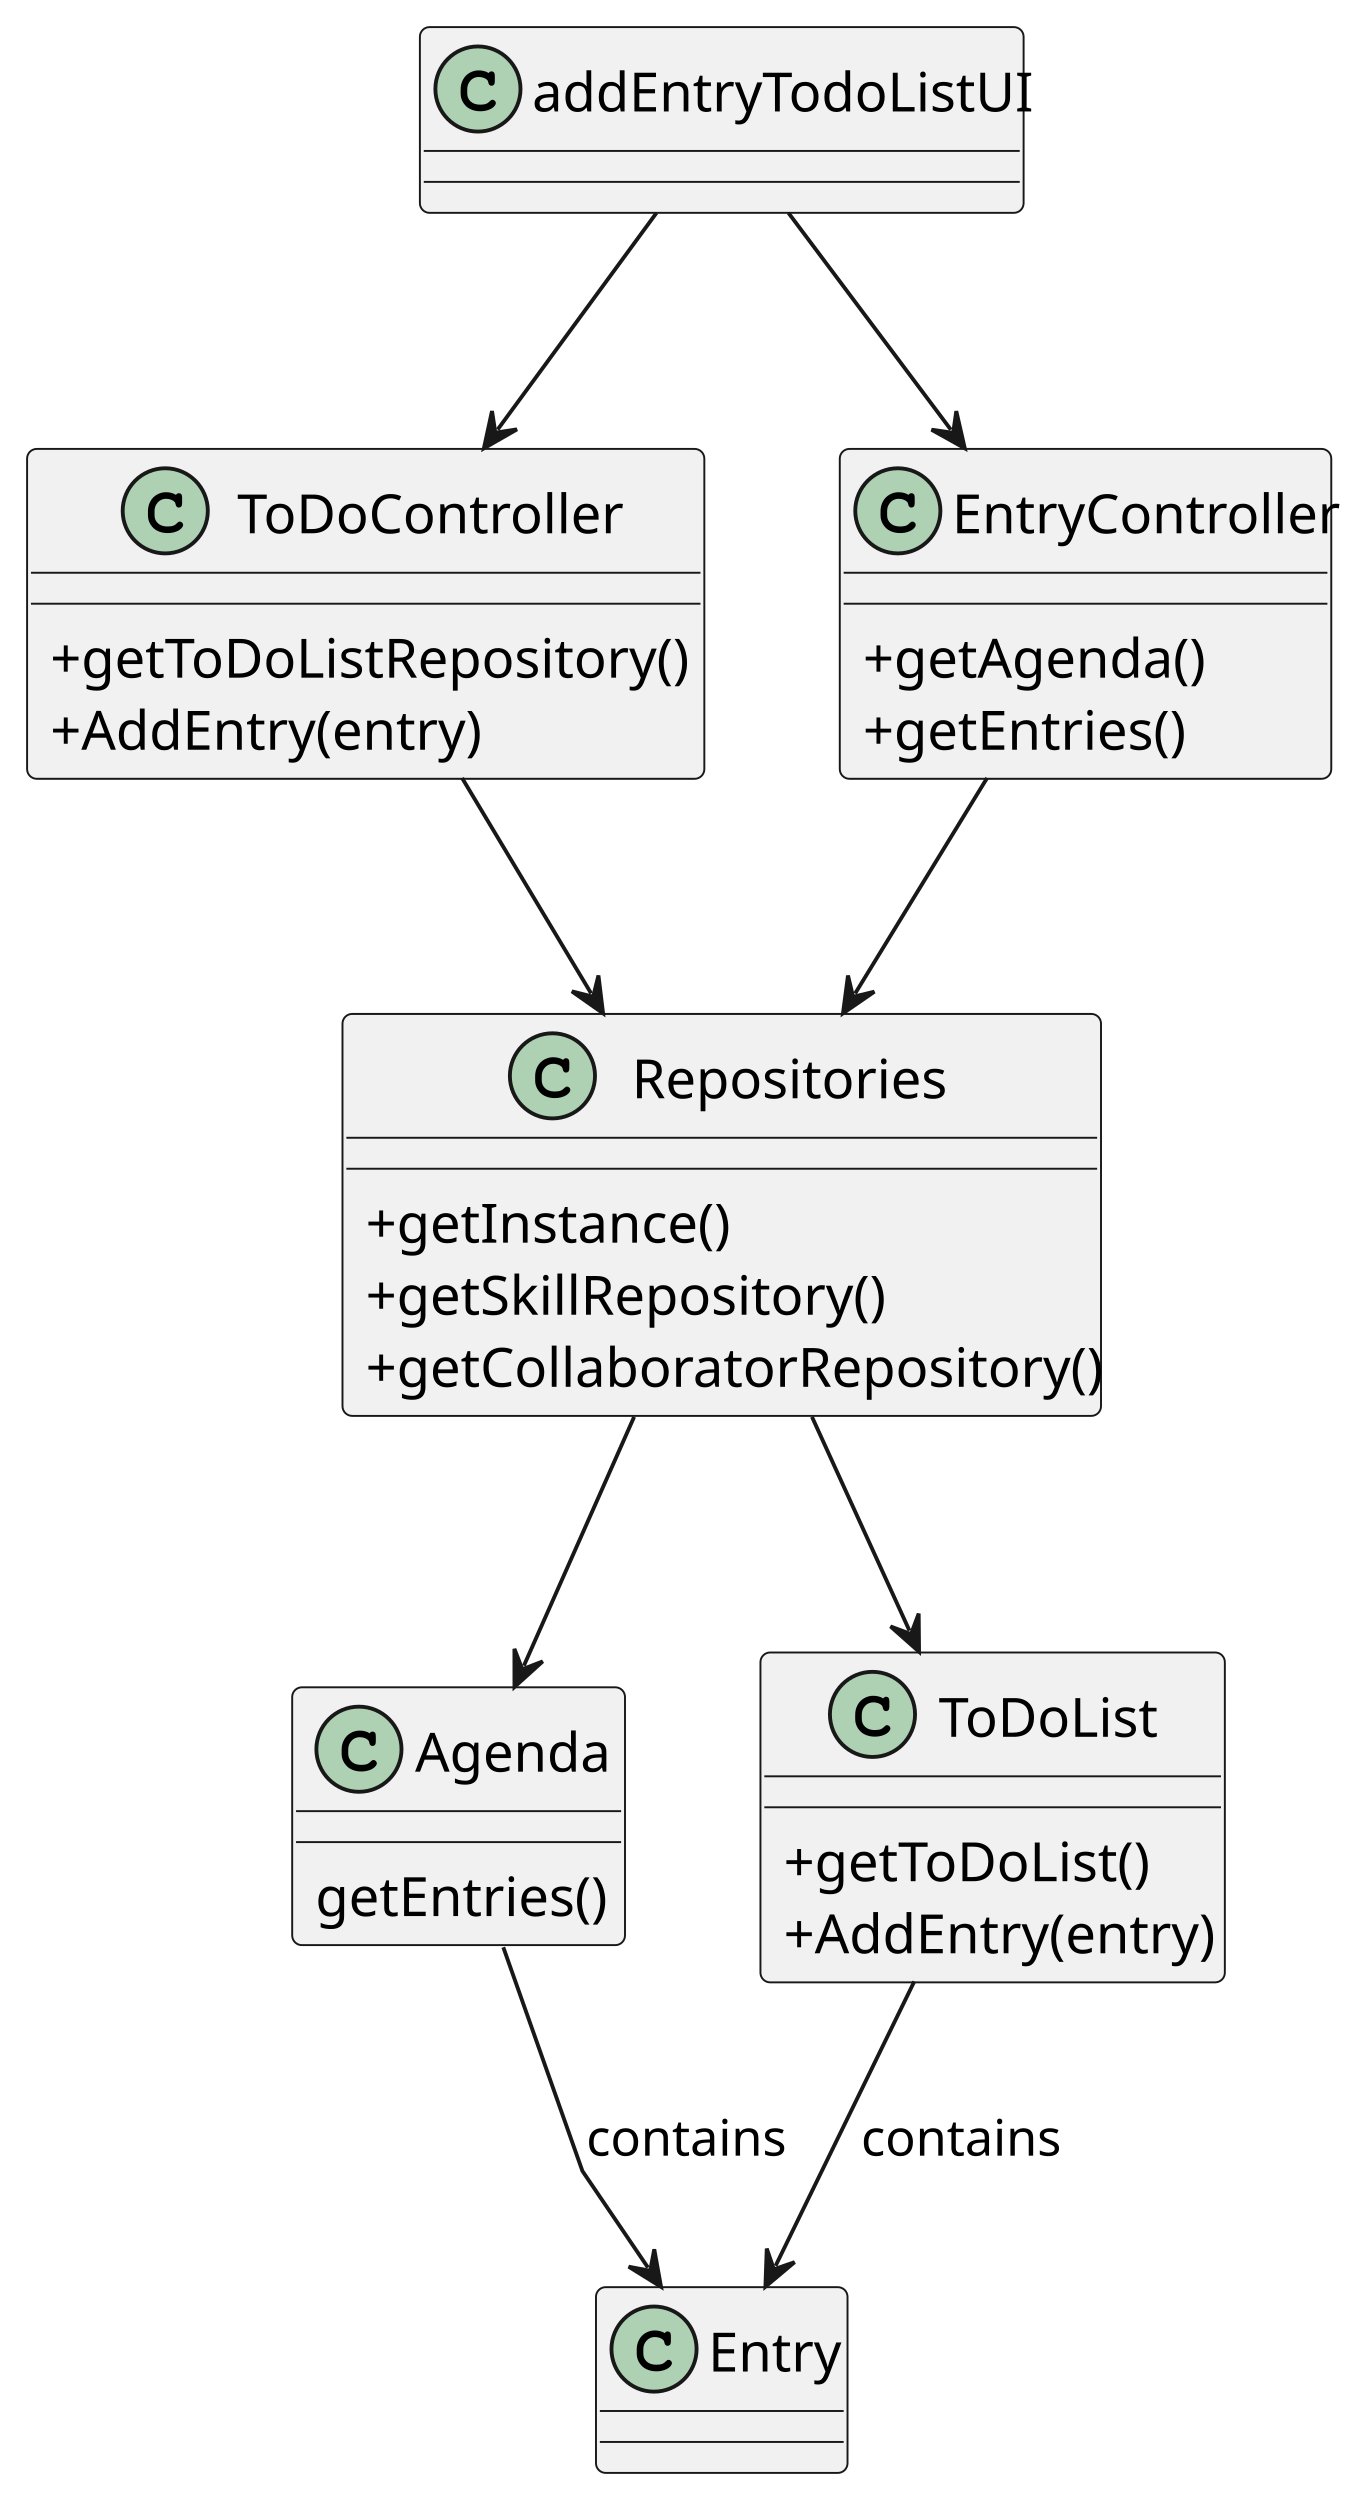
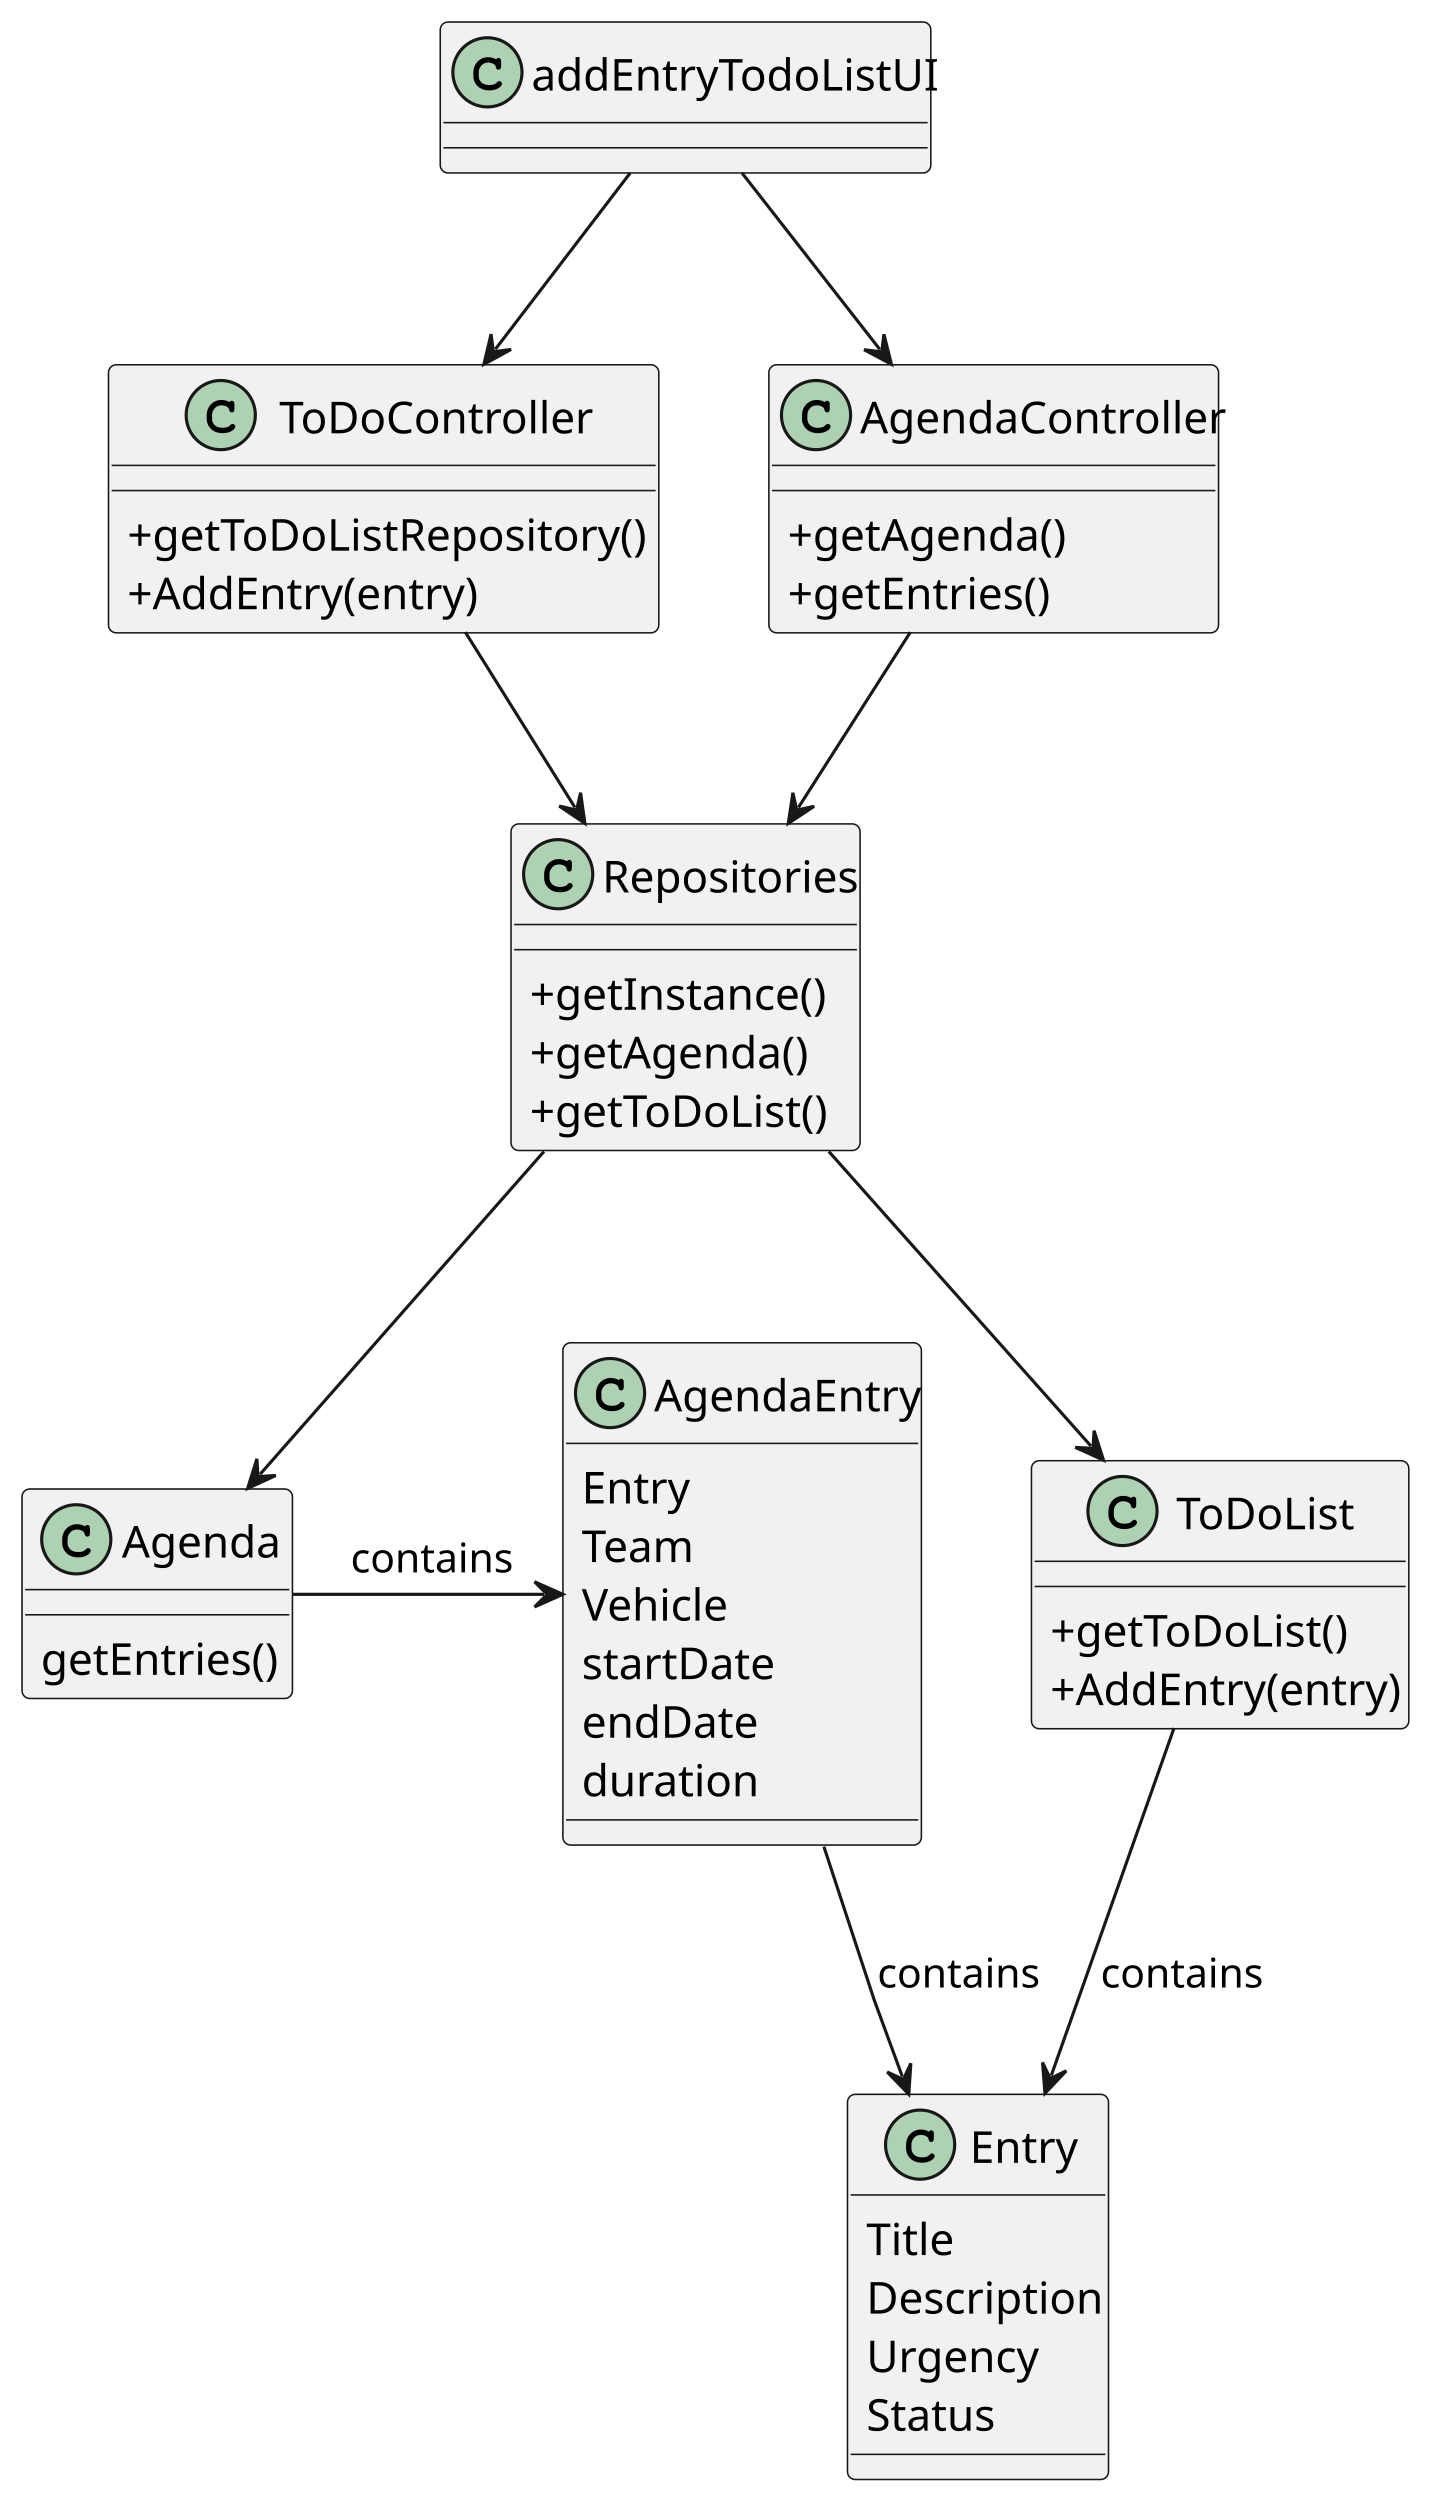
- <svg xmlns="http://www.w3.org/2000/svg" contentStyleType="text/css" height="646px" preserveAspectRatio="none" style="width:351px;height:646px;background:#FFFFFF;" version="1.1" viewBox="0 0 351 646" width="351px" zoomAndPan="magnify">
+ <svg xmlns="http://www.w3.org/2000/svg" contentStyleType="text/css" height="795px" preserveAspectRatio="none" style="width:455px;height:795px;background:#FFFFFF;" version="1.1" viewBox="0 0 455 795" width="455px" zoomAndPan="magnify">
  <defs />
  <g>
    <g id="elem_addEntryTodoListUI">
-       <rect codeLine="11" fill="#F1F1F1" height="48" id="addEntryTodoListUI" rx="2.5" ry="2.5" style="stroke:#181818;stroke-width:0.5;" width="156" x="108.5" y="7" />
-       <ellipse cx="123.5" cy="23" fill="#ADD1B2" rx="11" ry="11" style="stroke:#181818;stroke-width:1.0;" />
-       <path d="M126.266,18.875 Q126.422,18.656 126.609,18.547 Q126.797,18.438 127.016,18.438 Q127.391,18.438 127.625,18.703 Q127.859,18.953 127.859,19.562 L127.859,21.016 Q127.859,21.625 127.625,21.891 Q127.391,22.156 127.016,22.156 Q126.672,22.156 126.469,21.953 Q126.266,21.766 126.156,21.25 Q126.109,20.891 125.922,20.703 Q125.594,20.328 124.984,20.109 Q124.375,19.891 123.75,19.891 Q122.984,19.891 122.344,20.219 Q121.719,20.547 121.219,21.297 Q120.734,22.047 120.734,23.078 L120.734,24.172 Q120.734,25.406 121.625,26.234 Q122.516,27.047 124.109,27.047 Q125.047,27.047 125.703,26.797 Q126.094,26.641 126.516,26.203 Q126.781,25.938 126.922,25.859 Q127.078,25.781 127.281,25.781 Q127.609,25.781 127.859,26.047 Q128.125,26.297 128.125,26.641 Q128.125,26.984 127.781,27.391 Q127.281,27.969 126.484,28.297 Q125.406,28.75 124.109,28.75 Q122.594,28.75 121.391,28.125 Q120.406,27.625 119.719,26.562 Q119.031,25.484 119.031,24.203 L119.031,23.047 Q119.031,21.719 119.641,20.578 Q120.266,19.422 121.359,18.812 Q122.453,18.188 123.688,18.188 Q124.422,18.188 125.062,18.359 Q125.719,18.516 126.266,18.875 Z " fill="#000000" />
-       <text fill="#000000" font-family="sans-serif" font-size="14" lengthAdjust="spacing" textLength="124" x="137.5" y="28.797">addEntryTodoListUI</text>
-       <line style="stroke:#181818;stroke-width:0.5;" x1="109.5" x2="263.5" y1="39" y2="39" />
-       <line style="stroke:#181818;stroke-width:0.5;" x1="109.5" x2="263.5" y1="47" y2="47" />
+       <rect codeLine="11" fill="#F1F1F1" height="48" id="addEntryTodoListUI" rx="2.5" ry="2.5" style="stroke:#181818;stroke-width:0.5;" width="156" x="140" y="7" />
+       <ellipse cx="155" cy="23" fill="#ADD1B2" rx="11" ry="11" style="stroke:#181818;stroke-width:1.0;" />
+       <path d="M157.766,18.875 Q157.922,18.656 158.109,18.547 Q158.297,18.438 158.516,18.438 Q158.891,18.438 159.125,18.703 Q159.359,18.953 159.359,19.562 L159.359,21.016 Q159.359,21.625 159.125,21.891 Q158.891,22.156 158.516,22.156 Q158.172,22.156 157.969,21.953 Q157.766,21.766 157.656,21.25 Q157.609,20.891 157.422,20.703 Q157.094,20.328 156.484,20.109 Q155.875,19.891 155.25,19.891 Q154.484,19.891 153.844,20.219 Q153.219,20.547 152.719,21.297 Q152.234,22.047 152.234,23.078 L152.234,24.172 Q152.234,25.406 153.125,26.234 Q154.016,27.047 155.609,27.047 Q156.547,27.047 157.203,26.797 Q157.594,26.641 158.016,26.203 Q158.281,25.938 158.422,25.859 Q158.578,25.781 158.781,25.781 Q159.109,25.781 159.359,26.047 Q159.625,26.297 159.625,26.641 Q159.625,26.984 159.281,27.391 Q158.781,27.969 157.984,28.297 Q156.906,28.75 155.609,28.75 Q154.094,28.75 152.891,28.125 Q151.906,27.625 151.219,26.562 Q150.531,25.484 150.531,24.203 L150.531,23.047 Q150.531,21.719 151.141,20.578 Q151.766,19.422 152.859,18.812 Q153.953,18.188 155.188,18.188 Q155.922,18.188 156.562,18.359 Q157.219,18.516 157.766,18.875 Z " fill="#000000" />
+       <text fill="#000000" font-family="sans-serif" font-size="14" lengthAdjust="spacing" textLength="124" x="169" y="28.797">addEntryTodoListUI</text>
+       <line style="stroke:#181818;stroke-width:0.5;" x1="141" x2="295" y1="39" y2="39" />
+       <line style="stroke:#181818;stroke-width:0.5;" x1="141" x2="295" y1="47" y2="47" />
    </g>
    <g id="elem_Repositories">
-       <rect codeLine="16" fill="#F1F1F1" height="103.863" id="Repositories" rx="2.5" ry="2.5" style="stroke:#181818;stroke-width:0.5;" width="196" x="88.5" y="262" />
-       <ellipse cx="142.75" cy="278" fill="#ADD1B2" rx="11" ry="11" style="stroke:#181818;stroke-width:1.0;" />
-       <path d="M145.516,273.875 Q145.672,273.656 145.859,273.547 Q146.047,273.438 146.266,273.438 Q146.641,273.438 146.875,273.703 Q147.109,273.953 147.109,274.562 L147.109,276.016 Q147.109,276.625 146.875,276.891 Q146.641,277.156 146.266,277.156 Q145.922,277.156 145.719,276.953 Q145.516,276.766 145.406,276.25 Q145.359,275.891 145.172,275.703 Q144.844,275.328 144.234,275.109 Q143.625,274.891 143,274.891 Q142.234,274.891 141.594,275.219 Q140.969,275.547 140.469,276.297 Q139.984,277.047 139.984,278.078 L139.984,279.172 Q139.984,280.406 140.875,281.234 Q141.766,282.047 143.359,282.047 Q144.297,282.047 144.953,281.797 Q145.344,281.641 145.766,281.203 Q146.031,280.938 146.172,280.859 Q146.328,280.781 146.531,280.781 Q146.859,280.781 147.109,281.047 Q147.375,281.297 147.375,281.641 Q147.375,281.984 147.031,282.391 Q146.531,282.969 145.734,283.297 Q144.656,283.75 143.359,283.75 Q141.844,283.75 140.641,283.125 Q139.656,282.625 138.969,281.562 Q138.281,280.484 138.281,279.203 L138.281,278.047 Q138.281,276.719 138.891,275.578 Q139.516,274.422 140.609,273.812 Q141.703,273.188 142.938,273.188 Q143.672,273.188 144.312,273.359 Q144.969,273.516 145.516,273.875 Z " fill="#000000" />
-       <text fill="#000000" font-family="sans-serif" font-size="14" lengthAdjust="spacing" textLength="79" x="163.25" y="283.797">Repositories</text>
-       <line style="stroke:#181818;stroke-width:0.5;" x1="89.5" x2="283.5" y1="294" y2="294" />
-       <line style="stroke:#181818;stroke-width:0.5;" x1="89.5" x2="283.5" y1="302" y2="302" />
-       <text fill="#000000" font-family="sans-serif" font-size="14" lengthAdjust="spacing" textLength="91" x="94.5" y="321.107">+getInstance()</text>
-       <text fill="#000000" font-family="sans-serif" font-size="14" lengthAdjust="spacing" textLength="131" x="94.5" y="339.728">+getSkillRepository()</text>
-       <text fill="#000000" font-family="sans-serif" font-size="14" lengthAdjust="spacing" textLength="184" x="94.5" y="358.35">+getCollaboratorRepository()</text>
+       <rect codeLine="16" fill="#F1F1F1" height="103.863" id="Repositories" rx="2.5" ry="2.5" style="stroke:#181818;stroke-width:0.5;" width="111" x="162.5" y="262" />
+       <ellipse cx="177.5" cy="278" fill="#ADD1B2" rx="11" ry="11" style="stroke:#181818;stroke-width:1.0;" />
+       <path d="M180.266,273.875 Q180.422,273.656 180.609,273.547 Q180.797,273.438 181.016,273.438 Q181.391,273.438 181.625,273.703 Q181.859,273.953 181.859,274.562 L181.859,276.016 Q181.859,276.625 181.625,276.891 Q181.391,277.156 181.016,277.156 Q180.672,277.156 180.469,276.953 Q180.266,276.766 180.156,276.25 Q180.109,275.891 179.922,275.703 Q179.594,275.328 178.984,275.109 Q178.375,274.891 177.75,274.891 Q176.984,274.891 176.344,275.219 Q175.719,275.547 175.219,276.297 Q174.734,277.047 174.734,278.078 L174.734,279.172 Q174.734,280.406 175.625,281.234 Q176.516,282.047 178.109,282.047 Q179.047,282.047 179.703,281.797 Q180.094,281.641 180.516,281.203 Q180.781,280.938 180.922,280.859 Q181.078,280.781 181.281,280.781 Q181.609,280.781 181.859,281.047 Q182.125,281.297 182.125,281.641 Q182.125,281.984 181.781,282.391 Q181.281,282.969 180.484,283.297 Q179.406,283.75 178.109,283.75 Q176.594,283.75 175.391,283.125 Q174.406,282.625 173.719,281.562 Q173.031,280.484 173.031,279.203 L173.031,278.047 Q173.031,276.719 173.641,275.578 Q174.266,274.422 175.359,273.812 Q176.453,273.188 177.688,273.188 Q178.422,273.188 179.062,273.359 Q179.719,273.516 180.266,273.875 Z " fill="#000000" />
+       <text fill="#000000" font-family="sans-serif" font-size="14" lengthAdjust="spacing" textLength="79" x="191.5" y="283.797">Repositories</text>
+       <line style="stroke:#181818;stroke-width:0.5;" x1="163.5" x2="272.5" y1="294" y2="294" />
+       <line style="stroke:#181818;stroke-width:0.5;" x1="163.5" x2="272.5" y1="302" y2="302" />
+       <text fill="#000000" font-family="sans-serif" font-size="14" lengthAdjust="spacing" textLength="91" x="168.5" y="321.107">+getInstance()</text>
+       <text fill="#000000" font-family="sans-serif" font-size="14" lengthAdjust="spacing" textLength="87" x="168.5" y="339.728">+getAgenda()</text>
+       <text fill="#000000" font-family="sans-serif" font-size="14" lengthAdjust="spacing" textLength="95" x="168.5" y="358.35">+getToDoList()</text>
    </g>
    <g id="elem_ToDoController">
-       <rect codeLine="22" fill="#F1F1F1" height="85.242" id="ToDoController" rx="2.5" ry="2.5" style="stroke:#181818;stroke-width:0.5;" width="175" x="7" y="116" />
-       <ellipse cx="42.7" cy="132" fill="#ADD1B2" rx="11" ry="11" style="stroke:#181818;stroke-width:1.0;" />
-       <path d="M45.466,127.875 Q45.622,127.656 45.809,127.547 Q45.997,127.438 46.216,127.438 Q46.591,127.438 46.825,127.703 Q47.059,127.953 47.059,128.562 L47.059,130.016 Q47.059,130.625 46.825,130.891 Q46.591,131.156 46.216,131.156 Q45.872,131.156 45.669,130.953 Q45.466,130.766 45.356,130.25 Q45.309,129.891 45.122,129.703 Q44.794,129.328 44.184,129.109 Q43.575,128.891 42.95,128.891 Q42.184,128.891 41.544,129.219 Q40.919,129.547 40.419,130.297 Q39.934,131.047 39.934,132.078 L39.934,133.172 Q39.934,134.406 40.825,135.234 Q41.716,136.047 43.309,136.047 Q44.247,136.047 44.903,135.797 Q45.294,135.641 45.716,135.203 Q45.981,134.938 46.122,134.859 Q46.278,134.781 46.481,134.781 Q46.809,134.781 47.059,135.047 Q47.325,135.297 47.325,135.641 Q47.325,135.984 46.981,136.391 Q46.481,136.969 45.684,137.297 Q44.606,137.75 43.309,137.75 Q41.794,137.75 40.591,137.125 Q39.606,136.625 38.919,135.562 Q38.231,134.484 38.231,133.203 L38.231,132.047 Q38.231,130.719 38.841,129.578 Q39.466,128.422 40.559,127.812 Q41.653,127.188 42.888,127.188 Q43.622,127.188 44.263,127.359 Q44.919,127.516 45.466,127.875 Z " fill="#000000" />
-       <text fill="#000000" font-family="sans-serif" font-size="14" lengthAdjust="spacing" textLength="97" x="61.3" y="137.797">ToDoController</text>
-       <line style="stroke:#181818;stroke-width:0.5;" x1="8" x2="181" y1="148" y2="148" />
-       <line style="stroke:#181818;stroke-width:0.5;" x1="8" x2="181" y1="156" y2="156" />
-       <text fill="#000000" font-family="sans-serif" font-size="14" lengthAdjust="spacing" textLength="163" x="13" y="175.107">+getToDoListRepository()</text>
-       <text fill="#000000" font-family="sans-serif" font-size="14" lengthAdjust="spacing" textLength="108" x="13" y="193.728">+AddEntry(entry)</text>
+       <rect codeLine="22" fill="#F1F1F1" height="85.242" id="ToDoController" rx="2.5" ry="2.5" style="stroke:#181818;stroke-width:0.5;" width="175" x="34.5" y="116" />
+       <ellipse cx="70.2" cy="132" fill="#ADD1B2" rx="11" ry="11" style="stroke:#181818;stroke-width:1.0;" />
+       <path d="M72.966,127.875 Q73.122,127.656 73.309,127.547 Q73.497,127.438 73.716,127.438 Q74.091,127.438 74.325,127.703 Q74.559,127.953 74.559,128.562 L74.559,130.016 Q74.559,130.625 74.325,130.891 Q74.091,131.156 73.716,131.156 Q73.372,131.156 73.169,130.953 Q72.966,130.766 72.856,130.25 Q72.809,129.891 72.622,129.703 Q72.294,129.328 71.684,129.109 Q71.075,128.891 70.45,128.891 Q69.684,128.891 69.044,129.219 Q68.419,129.547 67.919,130.297 Q67.434,131.047 67.434,132.078 L67.434,133.172 Q67.434,134.406 68.325,135.234 Q69.216,136.047 70.809,136.047 Q71.747,136.047 72.403,135.797 Q72.794,135.641 73.216,135.203 Q73.481,134.938 73.622,134.859 Q73.778,134.781 73.981,134.781 Q74.309,134.781 74.559,135.047 Q74.825,135.297 74.825,135.641 Q74.825,135.984 74.481,136.391 Q73.981,136.969 73.184,137.297 Q72.106,137.75 70.809,137.75 Q69.294,137.75 68.091,137.125 Q67.106,136.625 66.419,135.562 Q65.731,134.484 65.731,133.203 L65.731,132.047 Q65.731,130.719 66.341,129.578 Q66.966,128.422 68.059,127.812 Q69.153,127.188 70.388,127.188 Q71.122,127.188 71.763,127.359 Q72.419,127.516 72.966,127.875 Z " fill="#000000" />
+       <text fill="#000000" font-family="sans-serif" font-size="14" lengthAdjust="spacing" textLength="97" x="88.8" y="137.797">ToDoController</text>
+       <line style="stroke:#181818;stroke-width:0.5;" x1="35.5" x2="208.5" y1="148" y2="148" />
+       <line style="stroke:#181818;stroke-width:0.5;" x1="35.5" x2="208.5" y1="156" y2="156" />
+       <text fill="#000000" font-family="sans-serif" font-size="14" lengthAdjust="spacing" textLength="163" x="40.5" y="175.107">+getToDoListRepository()</text>
+       <text fill="#000000" font-family="sans-serif" font-size="14" lengthAdjust="spacing" textLength="108" x="40.5" y="193.728">+AddEntry(entry)</text>
    </g>
-     <g id="elem_EntryController">
-       <rect codeLine="27" fill="#F1F1F1" height="85.242" id="EntryController" rx="2.5" ry="2.5" style="stroke:#181818;stroke-width:0.5;" width="127" x="217" y="116" />
-       <ellipse cx="232" cy="132" fill="#ADD1B2" rx="11" ry="11" style="stroke:#181818;stroke-width:1.0;" />
-       <path d="M234.766,127.875 Q234.922,127.656 235.109,127.547 Q235.297,127.438 235.516,127.438 Q235.891,127.438 236.125,127.703 Q236.359,127.953 236.359,128.562 L236.359,130.016 Q236.359,130.625 236.125,130.891 Q235.891,131.156 235.516,131.156 Q235.172,131.156 234.969,130.953 Q234.766,130.766 234.656,130.25 Q234.609,129.891 234.422,129.703 Q234.094,129.328 233.484,129.109 Q232.875,128.891 232.25,128.891 Q231.484,128.891 230.844,129.219 Q230.219,129.547 229.719,130.297 Q229.234,131.047 229.234,132.078 L229.234,133.172 Q229.234,134.406 230.125,135.234 Q231.016,136.047 232.609,136.047 Q233.547,136.047 234.203,135.797 Q234.594,135.641 235.016,135.203 Q235.281,134.938 235.422,134.859 Q235.578,134.781 235.781,134.781 Q236.109,134.781 236.359,135.047 Q236.625,135.297 236.625,135.641 Q236.625,135.984 236.281,136.391 Q235.781,136.969 234.984,137.297 Q233.906,137.75 232.609,137.75 Q231.094,137.75 229.891,137.125 Q228.906,136.625 228.219,135.562 Q227.531,134.484 227.531,133.203 L227.531,132.047 Q227.531,130.719 228.141,129.578 Q228.766,128.422 229.859,127.812 Q230.953,127.188 232.188,127.188 Q232.922,127.188 233.562,127.359 Q234.219,127.516 234.766,127.875 Z " fill="#000000" />
-       <text fill="#000000" font-family="sans-serif" font-size="14" lengthAdjust="spacing" textLength="95" x="246" y="137.797">EntryController</text>
-       <line style="stroke:#181818;stroke-width:0.5;" x1="218" x2="343" y1="148" y2="148" />
-       <line style="stroke:#181818;stroke-width:0.5;" x1="218" x2="343" y1="156" y2="156" />
-       <text fill="#000000" font-family="sans-serif" font-size="14" lengthAdjust="spacing" textLength="87" x="223" y="175.107">+getAgenda()</text>
-       <text fill="#000000" font-family="sans-serif" font-size="14" lengthAdjust="spacing" textLength="82" x="223" y="193.728">+getEntries()</text>
+     <g id="elem_AgendaController">
+       <rect codeLine="27" fill="#F1F1F1" height="85.242" id="AgendaController" rx="2.5" ry="2.5" style="stroke:#181818;stroke-width:0.5;" width="143" x="244.5" y="116" />
+       <ellipse cx="259.5" cy="132" fill="#ADD1B2" rx="11" ry="11" style="stroke:#181818;stroke-width:1.0;" />
+       <path d="M262.266,127.875 Q262.422,127.656 262.609,127.547 Q262.797,127.438 263.016,127.438 Q263.391,127.438 263.625,127.703 Q263.859,127.953 263.859,128.562 L263.859,130.016 Q263.859,130.625 263.625,130.891 Q263.391,131.156 263.016,131.156 Q262.672,131.156 262.469,130.953 Q262.266,130.766 262.156,130.25 Q262.109,129.891 261.922,129.703 Q261.594,129.328 260.984,129.109 Q260.375,128.891 259.75,128.891 Q258.984,128.891 258.344,129.219 Q257.719,129.547 257.219,130.297 Q256.734,131.047 256.734,132.078 L256.734,133.172 Q256.734,134.406 257.625,135.234 Q258.516,136.047 260.109,136.047 Q261.047,136.047 261.703,135.797 Q262.094,135.641 262.516,135.203 Q262.781,134.938 262.922,134.859 Q263.078,134.781 263.281,134.781 Q263.609,134.781 263.859,135.047 Q264.125,135.297 264.125,135.641 Q264.125,135.984 263.781,136.391 Q263.281,136.969 262.484,137.297 Q261.406,137.75 260.109,137.75 Q258.594,137.75 257.391,137.125 Q256.406,136.625 255.719,135.562 Q255.031,134.484 255.031,133.203 L255.031,132.047 Q255.031,130.719 255.641,129.578 Q256.266,128.422 257.359,127.812 Q258.453,127.188 259.688,127.188 Q260.422,127.188 261.062,127.359 Q261.719,127.516 262.266,127.875 Z " fill="#000000" />
+       <text fill="#000000" font-family="sans-serif" font-size="14" lengthAdjust="spacing" textLength="111" x="273.5" y="137.797">AgendaController</text>
+       <line style="stroke:#181818;stroke-width:0.5;" x1="245.5" x2="386.5" y1="148" y2="148" />
+       <line style="stroke:#181818;stroke-width:0.5;" x1="245.5" x2="386.5" y1="156" y2="156" />
+       <text fill="#000000" font-family="sans-serif" font-size="14" lengthAdjust="spacing" textLength="87" x="250.5" y="175.107">+getAgenda()</text>
+       <text fill="#000000" font-family="sans-serif" font-size="14" lengthAdjust="spacing" textLength="82" x="250.5" y="193.728">+getEntries()</text>
    </g>
    <g id="elem_Agenda">
-       <rect codeLine="32" fill="#F1F1F1" height="66.621" id="Agenda" rx="2.5" ry="2.5" style="stroke:#181818;stroke-width:0.5;" width="86" x="75.5" y="436" />
-       <ellipse cx="92.75" cy="452" fill="#ADD1B2" rx="11" ry="11" style="stroke:#181818;stroke-width:1.0;" />
-       <path d="M95.516,447.875 Q95.672,447.656 95.859,447.547 Q96.047,447.438 96.266,447.438 Q96.641,447.438 96.875,447.703 Q97.109,447.953 97.109,448.562 L97.109,450.016 Q97.109,450.625 96.875,450.891 Q96.641,451.156 96.266,451.156 Q95.922,451.156 95.719,450.953 Q95.516,450.766 95.406,450.25 Q95.359,449.891 95.172,449.703 Q94.844,449.328 94.234,449.109 Q93.625,448.891 93,448.891 Q92.234,448.891 91.594,449.219 Q90.969,449.547 90.469,450.297 Q89.984,451.047 89.984,452.078 L89.984,453.172 Q89.984,454.406 90.875,455.234 Q91.766,456.047 93.359,456.047 Q94.297,456.047 94.953,455.797 Q95.344,455.641 95.766,455.203 Q96.031,454.938 96.172,454.859 Q96.328,454.781 96.531,454.781 Q96.859,454.781 97.109,455.047 Q97.375,455.297 97.375,455.641 Q97.375,455.984 97.031,456.391 Q96.531,456.969 95.734,457.297 Q94.656,457.75 93.359,457.75 Q91.844,457.75 90.641,457.125 Q89.656,456.625 88.969,455.562 Q88.281,454.484 88.281,453.203 L88.281,452.047 Q88.281,450.719 88.891,449.578 Q89.516,448.422 90.609,447.812 Q91.703,447.188 92.938,447.188 Q93.672,447.188 94.312,447.359 Q94.969,447.516 95.516,447.875 Z " fill="#000000" />
-       <text fill="#000000" font-family="sans-serif" font-size="14" lengthAdjust="spacing" textLength="49" x="107.25" y="457.797">Agenda</text>
-       <line style="stroke:#181818;stroke-width:0.5;" x1="76.5" x2="160.5" y1="468" y2="468" />
-       <line style="stroke:#181818;stroke-width:0.5;" x1="76.5" x2="160.5" y1="476" y2="476" />
-       <text fill="#000000" font-family="sans-serif" font-size="14" lengthAdjust="spacing" textLength="74" x="81.5" y="495.107">getEntries()</text>
+       <rect codeLine="32" fill="#F1F1F1" height="66.621" id="Agenda" rx="2.5" ry="2.5" style="stroke:#181818;stroke-width:0.5;" width="86" x="7" y="473.5" />
+       <ellipse cx="24.25" cy="489.5" fill="#ADD1B2" rx="11" ry="11" style="stroke:#181818;stroke-width:1.0;" />
+       <path d="M27.016,485.375 Q27.172,485.156 27.359,485.047 Q27.547,484.938 27.766,484.938 Q28.141,484.938 28.375,485.203 Q28.609,485.453 28.609,486.062 L28.609,487.516 Q28.609,488.125 28.375,488.391 Q28.141,488.656 27.766,488.656 Q27.422,488.656 27.219,488.453 Q27.016,488.266 26.906,487.75 Q26.859,487.391 26.672,487.203 Q26.344,486.828 25.734,486.609 Q25.125,486.391 24.5,486.391 Q23.734,486.391 23.094,486.719 Q22.469,487.047 21.969,487.797 Q21.484,488.547 21.484,489.578 L21.484,490.672 Q21.484,491.906 22.375,492.734 Q23.266,493.547 24.859,493.547 Q25.797,493.547 26.453,493.297 Q26.844,493.141 27.266,492.703 Q27.531,492.438 27.672,492.359 Q27.828,492.281 28.031,492.281 Q28.359,492.281 28.609,492.547 Q28.875,492.797 28.875,493.141 Q28.875,493.484 28.531,493.891 Q28.031,494.469 27.234,494.797 Q26.156,495.25 24.859,495.25 Q23.344,495.25 22.141,494.625 Q21.156,494.125 20.469,493.062 Q19.781,491.984 19.781,490.703 L19.781,489.547 Q19.781,488.219 20.391,487.078 Q21.016,485.922 22.109,485.312 Q23.203,484.688 24.438,484.688 Q25.172,484.688 25.812,484.859 Q26.469,485.016 27.016,485.375 Z " fill="#000000" />
+       <text fill="#000000" font-family="sans-serif" font-size="14" lengthAdjust="spacing" textLength="49" x="38.75" y="495.297">Agenda</text>
+       <line style="stroke:#181818;stroke-width:0.5;" x1="8" x2="92" y1="505.5" y2="505.5" />
+       <line style="stroke:#181818;stroke-width:0.5;" x1="8" x2="92" y1="513.5" y2="513.5" />
+       <text fill="#000000" font-family="sans-serif" font-size="14" lengthAdjust="spacing" textLength="74" x="13" y="532.607">getEntries()</text>
    </g>
    <g id="elem_ToDoList">
-       <rect codeLine="36" fill="#F1F1F1" height="85.242" id="ToDoList" rx="2.5" ry="2.5" style="stroke:#181818;stroke-width:0.5;" width="120" x="196.5" y="427" />
-       <ellipse cx="225.45" cy="443" fill="#ADD1B2" rx="11" ry="11" style="stroke:#181818;stroke-width:1.0;" />
-       <path d="M228.216,438.875 Q228.372,438.656 228.559,438.547 Q228.747,438.438 228.966,438.438 Q229.341,438.438 229.575,438.703 Q229.809,438.953 229.809,439.562 L229.809,441.016 Q229.809,441.625 229.575,441.891 Q229.341,442.156 228.966,442.156 Q228.622,442.156 228.419,441.953 Q228.216,441.766 228.106,441.25 Q228.059,440.891 227.872,440.703 Q227.544,440.328 226.934,440.109 Q226.325,439.891 225.7,439.891 Q224.934,439.891 224.294,440.219 Q223.669,440.547 223.169,441.297 Q222.684,442.047 222.684,443.078 L222.684,444.172 Q222.684,445.406 223.575,446.234 Q224.466,447.047 226.059,447.047 Q226.997,447.047 227.653,446.797 Q228.044,446.641 228.466,446.203 Q228.731,445.938 228.872,445.859 Q229.028,445.781 229.231,445.781 Q229.559,445.781 229.809,446.047 Q230.075,446.297 230.075,446.641 Q230.075,446.984 229.731,447.391 Q229.231,447.969 228.434,448.297 Q227.356,448.75 226.059,448.75 Q224.544,448.75 223.341,448.125 Q222.356,447.625 221.669,446.562 Q220.981,445.484 220.981,444.203 L220.981,443.047 Q220.981,441.719 221.591,440.578 Q222.216,439.422 223.309,438.812 Q224.403,438.188 225.637,438.188 Q226.372,438.188 227.012,438.359 Q227.669,438.516 228.216,438.875 Z " fill="#000000" />
-       <text fill="#000000" font-family="sans-serif" font-size="14" lengthAdjust="spacing" textLength="57" x="242.55" y="448.797">ToDoList</text>
-       <line style="stroke:#181818;stroke-width:0.5;" x1="197.5" x2="315.5" y1="459" y2="459" />
-       <line style="stroke:#181818;stroke-width:0.5;" x1="197.5" x2="315.5" y1="467" y2="467" />
-       <text fill="#000000" font-family="sans-serif" font-size="14" lengthAdjust="spacing" textLength="95" x="202.5" y="486.107">+getToDoList()</text>
-       <text fill="#000000" font-family="sans-serif" font-size="14" lengthAdjust="spacing" textLength="108" x="202.5" y="504.728">+AddEntry(entry)</text>
+       <rect codeLine="36" fill="#F1F1F1" height="85.242" id="ToDoList" rx="2.5" ry="2.5" style="stroke:#181818;stroke-width:0.5;" width="120" x="328" y="464.5" />
+       <ellipse cx="356.95" cy="480.5" fill="#ADD1B2" rx="11" ry="11" style="stroke:#181818;stroke-width:1.0;" />
+       <path d="M359.716,476.375 Q359.872,476.156 360.059,476.047 Q360.247,475.938 360.466,475.938 Q360.841,475.938 361.075,476.203 Q361.309,476.453 361.309,477.062 L361.309,478.516 Q361.309,479.125 361.075,479.391 Q360.841,479.656 360.466,479.656 Q360.122,479.656 359.919,479.453 Q359.716,479.266 359.606,478.75 Q359.559,478.391 359.372,478.203 Q359.044,477.828 358.434,477.609 Q357.825,477.391 357.2,477.391 Q356.434,477.391 355.794,477.719 Q355.169,478.047 354.669,478.797 Q354.184,479.547 354.184,480.578 L354.184,481.672 Q354.184,482.906 355.075,483.734 Q355.966,484.547 357.559,484.547 Q358.497,484.547 359.153,484.297 Q359.544,484.141 359.966,483.703 Q360.231,483.438 360.372,483.359 Q360.528,483.281 360.731,483.281 Q361.059,483.281 361.309,483.547 Q361.575,483.797 361.575,484.141 Q361.575,484.484 361.231,484.891 Q360.731,485.469 359.934,485.797 Q358.856,486.25 357.559,486.25 Q356.044,486.25 354.841,485.625 Q353.856,485.125 353.169,484.062 Q352.481,482.984 352.481,481.703 L352.481,480.547 Q352.481,479.219 353.091,478.078 Q353.716,476.922 354.809,476.312 Q355.903,475.688 357.137,475.688 Q357.872,475.688 358.512,475.859 Q359.169,476.016 359.716,476.375 Z " fill="#000000" />
+       <text fill="#000000" font-family="sans-serif" font-size="14" lengthAdjust="spacing" textLength="57" x="374.05" y="486.297">ToDoList</text>
+       <line style="stroke:#181818;stroke-width:0.5;" x1="329" x2="447" y1="496.5" y2="496.5" />
+       <line style="stroke:#181818;stroke-width:0.5;" x1="329" x2="447" y1="504.5" y2="504.5" />
+       <text fill="#000000" font-family="sans-serif" font-size="14" lengthAdjust="spacing" textLength="95" x="334" y="523.607">+getToDoList()</text>
+       <text fill="#000000" font-family="sans-serif" font-size="14" lengthAdjust="spacing" textLength="108" x="334" y="542.229">+AddEntry(entry)</text>
    </g>
    <g id="elem_Entry">
-       <rect codeLine="41" fill="#F1F1F1" height="48" id="Entry" rx="2.5" ry="2.5" style="stroke:#181818;stroke-width:0.5;" width="65" x="154" y="591" />
-       <ellipse cx="169" cy="607" fill="#ADD1B2" rx="11" ry="11" style="stroke:#181818;stroke-width:1.0;" />
-       <path d="M171.766,602.875 Q171.922,602.656 172.109,602.547 Q172.297,602.438 172.516,602.438 Q172.891,602.438 173.125,602.703 Q173.359,602.953 173.359,603.562 L173.359,605.016 Q173.359,605.625 173.125,605.891 Q172.891,606.156 172.516,606.156 Q172.172,606.156 171.969,605.953 Q171.766,605.766 171.656,605.25 Q171.609,604.891 171.422,604.703 Q171.094,604.328 170.484,604.109 Q169.875,603.891 169.25,603.891 Q168.484,603.891 167.844,604.219 Q167.219,604.547 166.719,605.297 Q166.234,606.047 166.234,607.078 L166.234,608.172 Q166.234,609.406 167.125,610.234 Q168.016,611.047 169.609,611.047 Q170.547,611.047 171.203,610.797 Q171.594,610.641 172.016,610.203 Q172.281,609.938 172.422,609.859 Q172.578,609.781 172.781,609.781 Q173.109,609.781 173.359,610.047 Q173.625,610.297 173.625,610.641 Q173.625,610.984 173.281,611.391 Q172.781,611.969 171.984,612.297 Q170.906,612.75 169.609,612.75 Q168.094,612.75 166.891,612.125 Q165.906,611.625 165.219,610.562 Q164.531,609.484 164.531,608.203 L164.531,607.047 Q164.531,605.719 165.141,604.578 Q165.766,603.422 166.859,602.812 Q167.953,602.188 169.188,602.188 Q169.922,602.188 170.562,602.359 Q171.219,602.516 171.766,602.875 Z " fill="#000000" />
-       <text fill="#000000" font-family="sans-serif" font-size="14" lengthAdjust="spacing" textLength="33" x="183" y="612.797">Entry</text>
-       <line style="stroke:#181818;stroke-width:0.5;" x1="155" x2="218" y1="623" y2="623" />
-       <line style="stroke:#181818;stroke-width:0.5;" x1="155" x2="218" y1="631" y2="631" />
+       <rect codeLine="41" fill="#F1F1F1" height="122.484" id="Entry" rx="2.5" ry="2.5" style="stroke:#181818;stroke-width:0.5;" width="83" x="269.5" y="666" />
+       <ellipse cx="292.6" cy="682" fill="#ADD1B2" rx="11" ry="11" style="stroke:#181818;stroke-width:1.0;" />
+       <path d="M295.366,677.875 Q295.522,677.656 295.709,677.547 Q295.897,677.438 296.116,677.438 Q296.491,677.438 296.725,677.703 Q296.959,677.953 296.959,678.562 L296.959,680.016 Q296.959,680.625 296.725,680.891 Q296.491,681.156 296.116,681.156 Q295.772,681.156 295.569,680.953 Q295.366,680.766 295.256,680.25 Q295.209,679.891 295.022,679.703 Q294.694,679.328 294.084,679.109 Q293.475,678.891 292.85,678.891 Q292.084,678.891 291.444,679.219 Q290.819,679.547 290.319,680.297 Q289.834,681.047 289.834,682.078 L289.834,683.172 Q289.834,684.406 290.725,685.234 Q291.616,686.047 293.209,686.047 Q294.147,686.047 294.803,685.797 Q295.194,685.641 295.616,685.203 Q295.881,684.938 296.022,684.859 Q296.178,684.781 296.381,684.781 Q296.709,684.781 296.959,685.047 Q297.225,685.297 297.225,685.641 Q297.225,685.984 296.881,686.391 Q296.381,686.969 295.584,687.297 Q294.506,687.75 293.209,687.75 Q291.694,687.75 290.491,687.125 Q289.506,686.625 288.819,685.562 Q288.131,684.484 288.131,683.203 L288.131,682.047 Q288.131,680.719 288.741,679.578 Q289.366,678.422 290.459,677.812 Q291.553,677.188 292.788,677.188 Q293.522,677.188 294.163,677.359 Q294.819,677.516 295.366,677.875 Z " fill="#000000" />
+       <text fill="#000000" font-family="sans-serif" font-size="14" lengthAdjust="spacing" textLength="33" x="308.4" y="687.797">Entry</text>
+       <line style="stroke:#181818;stroke-width:0.5;" x1="270.5" x2="351.5" y1="698" y2="698" />
+       <text fill="#000000" font-family="sans-serif" font-size="14" lengthAdjust="spacing" textLength="27" x="275.5" y="717.107">Title</text>
+       <text fill="#000000" font-family="sans-serif" font-size="14" lengthAdjust="spacing" textLength="71" x="275.5" y="735.729">Description</text>
+       <text fill="#000000" font-family="sans-serif" font-size="14" lengthAdjust="spacing" textLength="52" x="275.5" y="754.35">Urgency</text>
+       <text fill="#000000" font-family="sans-serif" font-size="14" lengthAdjust="spacing" textLength="40" x="275.5" y="772.971">Status</text>
+       <line style="stroke:#181818;stroke-width:0.5;" x1="270.5" x2="351.5" y1="780.484" y2="780.484" />
+     </g>
+     <g id="elem_AgendaEntry">
+       <rect codeLine="48" fill="#F1F1F1" height="159.727" id="AgendaEntry" rx="2.5" ry="2.5" style="stroke:#181818;stroke-width:0.5;" width="114" x="179" y="427" />
+       <ellipse cx="194" cy="443" fill="#ADD1B2" rx="11" ry="11" style="stroke:#181818;stroke-width:1.0;" />
+       <path d="M196.766,438.875 Q196.922,438.656 197.109,438.547 Q197.297,438.438 197.516,438.438 Q197.891,438.438 198.125,438.703 Q198.359,438.953 198.359,439.562 L198.359,441.016 Q198.359,441.625 198.125,441.891 Q197.891,442.156 197.516,442.156 Q197.172,442.156 196.969,441.953 Q196.766,441.766 196.656,441.25 Q196.609,440.891 196.422,440.703 Q196.094,440.328 195.484,440.109 Q194.875,439.891 194.25,439.891 Q193.484,439.891 192.844,440.219 Q192.219,440.547 191.719,441.297 Q191.234,442.047 191.234,443.078 L191.234,444.172 Q191.234,445.406 192.125,446.234 Q193.016,447.047 194.609,447.047 Q195.547,447.047 196.203,446.797 Q196.594,446.641 197.016,446.203 Q197.281,445.938 197.422,445.859 Q197.578,445.781 197.781,445.781 Q198.109,445.781 198.359,446.047 Q198.625,446.297 198.625,446.641 Q198.625,446.984 198.281,447.391 Q197.781,447.969 196.984,448.297 Q195.906,448.75 194.609,448.75 Q193.094,448.75 191.891,448.125 Q190.906,447.625 190.219,446.562 Q189.531,445.484 189.531,444.203 L189.531,443.047 Q189.531,441.719 190.141,440.578 Q190.766,439.422 191.859,438.812 Q192.953,438.188 194.188,438.188 Q194.922,438.188 195.562,438.359 Q196.219,438.516 196.766,438.875 Z " fill="#000000" />
+       <text fill="#000000" font-family="sans-serif" font-size="14" lengthAdjust="spacing" textLength="82" x="208" y="448.797">AgendaEntry</text>
+       <line style="stroke:#181818;stroke-width:0.5;" x1="180" x2="292" y1="459" y2="459" />
+       <text fill="#000000" font-family="sans-serif" font-size="14" lengthAdjust="spacing" textLength="33" x="185" y="478.107">Entry</text>
+       <text fill="#000000" font-family="sans-serif" font-size="14" lengthAdjust="spacing" textLength="36" x="185" y="496.728">Team</text>
+       <text fill="#000000" font-family="sans-serif" font-size="14" lengthAdjust="spacing" textLength="46" x="185" y="515.35">Vehicle</text>
+       <text fill="#000000" font-family="sans-serif" font-size="14" lengthAdjust="spacing" textLength="58" x="185" y="533.971">startDate</text>
+       <text fill="#000000" font-family="sans-serif" font-size="14" lengthAdjust="spacing" textLength="54" x="185" y="552.592">endDate</text>
+       <text fill="#000000" font-family="sans-serif" font-size="14" lengthAdjust="spacing" textLength="52" x="185" y="571.213">duration</text>
+       <line style="stroke:#181818;stroke-width:0.5;" x1="180" x2="292" y1="578.727" y2="578.727" />
    </g>
    <g id="link_addEntryTodoListUI_ToDoController">
-       <path codeLine="46" d="M169.63,55.02 C157.18,72 143.437,90.741 128.587,111.001 " fill="none" id="addEntryTodoListUI-to-ToDoController" style="stroke:#181818;stroke-width:1.0;" />
-       <polygon fill="#181818" points="125.04,115.84,133.587,110.946,127.996,111.807,127.134,106.216,125.04,115.84" style="stroke:#181818;stroke-width:1.0;" />
+       <path codeLine="57" d="M200.39,55.02 C187.4,72 173.004,90.814 157.514,111.073 " fill="none" id="addEntryTodoListUI-to-ToDoController" style="stroke:#181818;stroke-width:1.0;" />
+       <polygon fill="#181818" points="153.87,115.84,162.514,111.12,156.907,111.868,156.159,106.261,153.87,115.84" style="stroke:#181818;stroke-width:1.0;" />
    </g>
    <g id="link_ToDoController_Repositories">
-       <path codeLine="47" d="M119.4,201.04 C130.62,219.77 140.918,236.932 152.748,256.692 " fill="none" id="ToDoController-to-Repositories" style="stroke:#181818;stroke-width:1.0;" />
-       <polygon fill="#181818" points="155.83,261.84,154.639,252.063,153.262,257.55,147.775,256.173,155.83,261.84" style="stroke:#181818;stroke-width:1.0;" />
+       <path codeLine="58" d="M147.98,201.04 C159.7,219.77 170.47,236.992 182.82,256.752 " fill="none" id="ToDoController-to-Repositories" style="stroke:#181818;stroke-width:1.0;" />
+       <polygon fill="#181818" points="186,261.84,184.622,252.088,183.35,257.6,177.838,256.328,186,261.84" style="stroke:#181818;stroke-width:1.0;" />
+     </g>
+     <g id="link_addEntryTodoListUI_AgendaController">
+       <path codeLine="59" d="M235.97,55.02 C249.24,72 263.957,90.851 279.777,111.111 " fill="none" id="addEntryTodoListUI-to-AgendaController" style="stroke:#181818;stroke-width:1.0;" />
+       <polygon fill="#181818" points="283.47,115.84,281.084,106.285,280.393,111.899,274.778,111.208,283.47,115.84" style="stroke:#181818;stroke-width:1.0;" />
    </g>
    <g id="link_Repositories_ToDoList">
-       <path codeLine="48" d="M209.81,366.11 C218.8,385.82 226.462,402.62 234.992,421.34 " fill="none" id="Repositories-to-ToDoList" style="stroke:#181818;stroke-width:1.0;" />
-       <polygon fill="#181818" points="237.48,426.8,237.388,416.952,235.407,422.25,230.108,420.269,237.48,426.8" style="stroke:#181818;stroke-width:1.0;" />
+       <path codeLine="60" d="M263.56,366.18 C290.9,396.9 321.252,430.998 346.922,459.848 " fill="none" id="Repositories-to-ToDoList" style="stroke:#181818;stroke-width:1.0;" />
+       <polygon fill="#181818" points="350.91,464.33,347.916,454.947,347.586,460.595,341.939,460.265,350.91,464.33" style="stroke:#181818;stroke-width:1.0;" />
    </g>
-     <g id="link_addEntryTodoListUI_EntryController">
-       <path codeLine="49" d="M203.74,55.02 C216.46,72 230.522,90.778 245.702,111.038 " fill="none" id="addEntryTodoListUI-to-EntryController" style="stroke:#181818;stroke-width:1.0;" />
-       <polygon fill="#181818" points="249.3,115.84,247.105,106.239,246.302,111.839,240.702,111.036,249.3,115.84" style="stroke:#181818;stroke-width:1.0;" />
-     </g>
-     <g id="link_EntryController_Repositories">
-       <path codeLine="50" d="M255.06,201.04 C243.59,219.77 233.063,236.963 220.963,256.723 " fill="none" id="EntryController-to-Repositories" style="stroke:#181818;stroke-width:1.0;" />
-       <polygon fill="#181818" points="217.83,261.84,225.941,256.254,220.441,257.576,219.119,252.076,217.83,261.84" style="stroke:#181818;stroke-width:1.0;" />
+     <g id="link_AgendaController_Repositories">
+       <path codeLine="61" d="M289.48,201.04 C277.52,219.77 266.508,237.022 253.898,256.782 " fill="none" id="AgendaController-to-Repositories" style="stroke:#181818;stroke-width:1.0;" />
+       <polygon fill="#181818" points="250.67,261.84,258.884,256.405,253.36,257.625,252.14,252.101,250.67,261.84" style="stroke:#181818;stroke-width:1.0;" />
    </g>
    <g id="link_Repositories_Agenda">
-       <path codeLine="51" d="M163.86,366.11 C153.66,389.14 144.35,410.154 135.37,430.424 " fill="none" id="Repositories-to-Agenda" style="stroke:#181818;stroke-width:1.0;" />
-       <polygon fill="#181818" points="132.94,435.91,140.243,429.301,134.965,431.339,132.928,426.061,132.94,435.91" style="stroke:#181818;stroke-width:1.0;" />
+       <path codeLine="62" d="M172.98,366.18 C143.04,400.22 108.583,439.395 82.713,468.805 " fill="none" id="Repositories-to-Agenda" style="stroke:#181818;stroke-width:1.0;" />
+       <polygon fill="#181818" points="78.75,473.31,87.698,469.194,82.052,469.556,81.691,463.911,78.75,473.31" style="stroke:#181818;stroke-width:1.0;" />
    </g>
-     <g id="link_Agenda_Entry">
-       <path codeLine="52" d="M130.05,503.17 C139.22,529.1 150.5,561 150.5,561 C150.5,561 157.739,571.667 167.439,585.947 " fill="none" id="Agenda-to-Entry" style="stroke:#181818;stroke-width:1.0;" />
-       <polygon fill="#181818" points="170.81,590.91,169.062,581.217,168,586.774,162.444,585.713,170.81,590.91" style="stroke:#181818;stroke-width:1.0;" />
-       <text fill="#000000" font-family="sans-serif" font-size="13" lengthAdjust="spacing" textLength="49" x="151.5" y="557.028">contains</text>
+     <g id="link_AgendaEntry_Entry">
+       <path codeLine="63" d="M262,587.24 C270.59,613.43 278,636 278,636 C278,636 280.876,643.826 286.926,660.336 " fill="none" id="AgendaEntry-to-Entry" style="stroke:#181818;stroke-width:1.0;" />
+       <polygon fill="#181818" points="288.99,665.97,289.649,656.143,287.27,661.275,282.138,658.896,288.99,665.97" style="stroke:#181818;stroke-width:1.0;" />
+       <text fill="#000000" font-family="sans-serif" font-size="13" lengthAdjust="spacing" textLength="49" x="279" y="632.028">contains</text>
    </g>
    <g id="link_ToDoList_Entry">
-       <path codeLine="53" d="M236.25,512.01 C223.74,537.67 210.77,564.247 200.41,585.487 " fill="none" id="ToDoList-to-Entry" style="stroke:#181818;stroke-width:1.0;" />
-       <polygon fill="#181818" points="197.78,590.88,205.321,584.544,199.972,586.386,198.13,581.037,197.78,590.88" style="stroke:#181818;stroke-width:1.0;" />
-       <text fill="#000000" font-family="sans-serif" font-size="13" lengthAdjust="spacing" textLength="49" x="222.5" y="557.028">contains</text>
+       <path codeLine="64" d="M373.34,549.52 C361.73,582.38 347.36,623.073 334.3,660.023 " fill="none" id="ToDoList-to-Entry" style="stroke:#181818;stroke-width:1.0;" />
+       <polygon fill="#181818" points="332.3,665.68,339.071,658.527,333.966,660.966,331.528,655.861,332.3,665.68" style="stroke:#181818;stroke-width:1.0;" />
+       <text fill="#000000" font-family="sans-serif" font-size="13" lengthAdjust="spacing" textLength="49" x="350" y="632.028">contains</text>
+     </g>
+     <g id="link_Agenda_AgendaEntry">
+       <path codeLine="65" d="M93.14,507 C118.68,507 145.35,507 172.99,507 " fill="none" id="Agenda-to-AgendaEntry" style="stroke:#181818;stroke-width:1.0;" />
+       <polygon fill="#181818" points="178.99,507,169.99,503,173.99,507,169.99,511,178.99,507" style="stroke:#181818;stroke-width:1.0;" />
+       <text fill="#000000" font-family="sans-serif" font-size="13" lengthAdjust="spacing" textLength="49" x="111.5" y="500.028">contains</text>
    </g>
  </g>
</svg>
